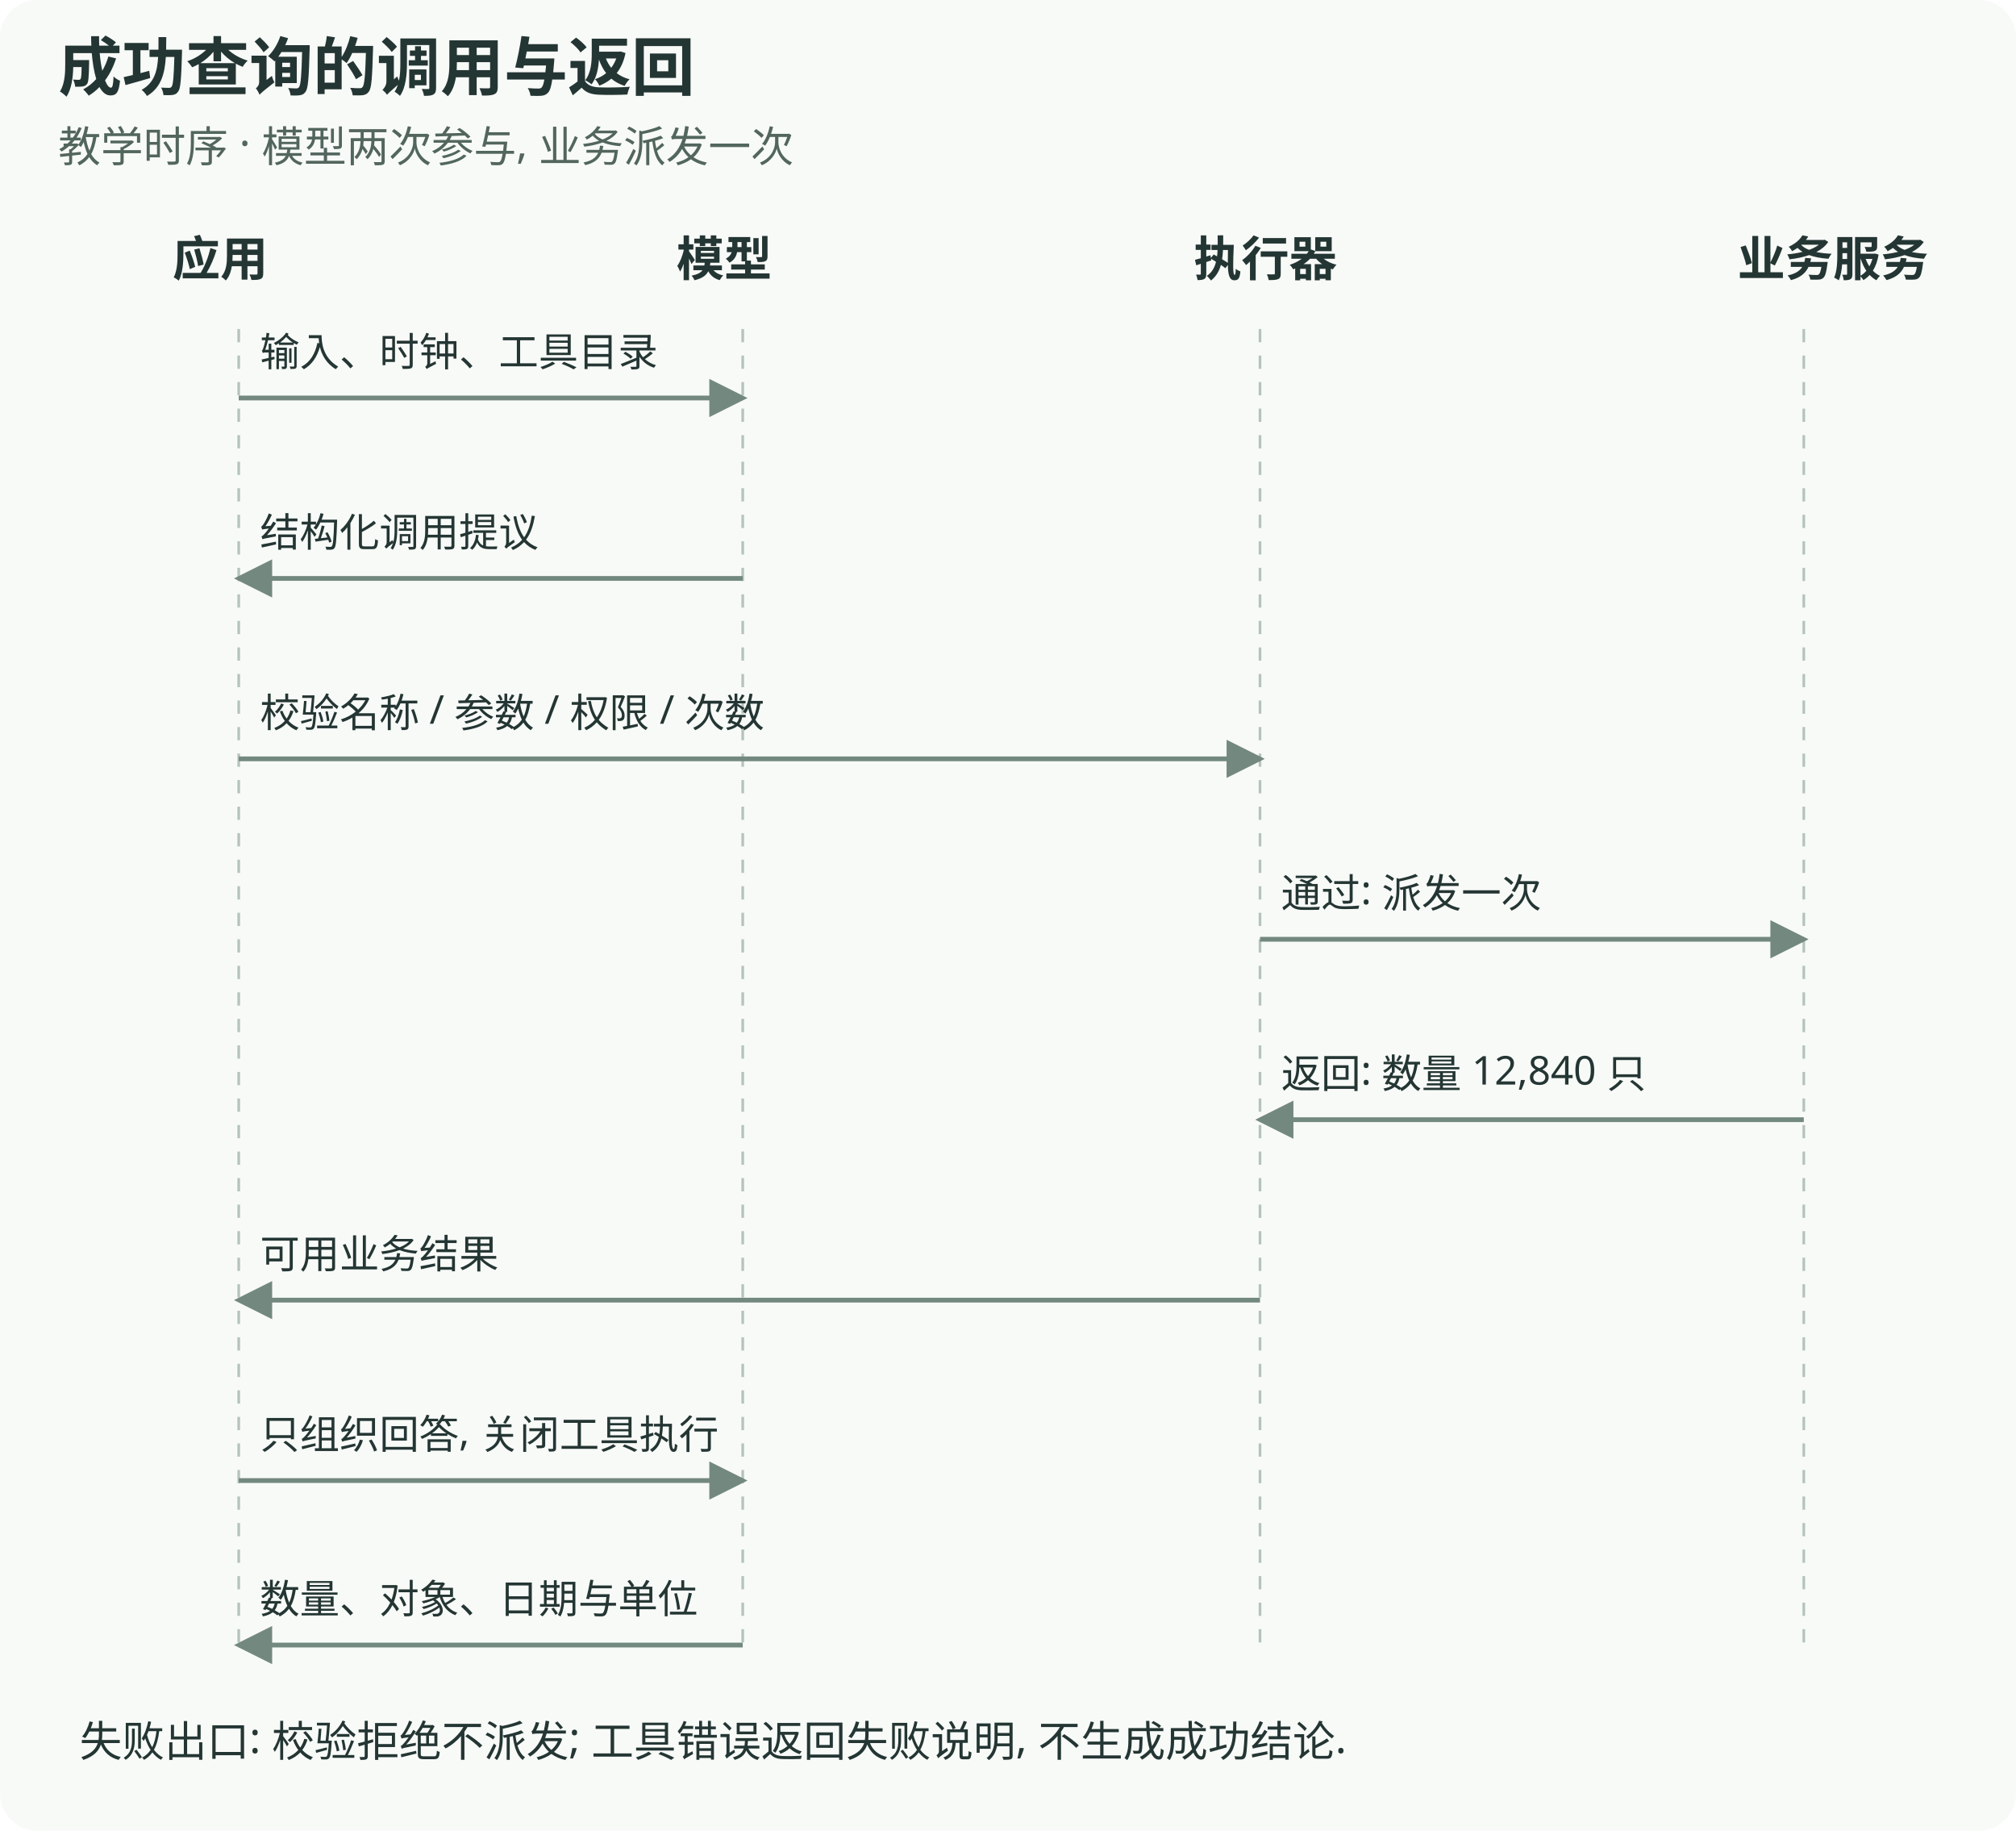
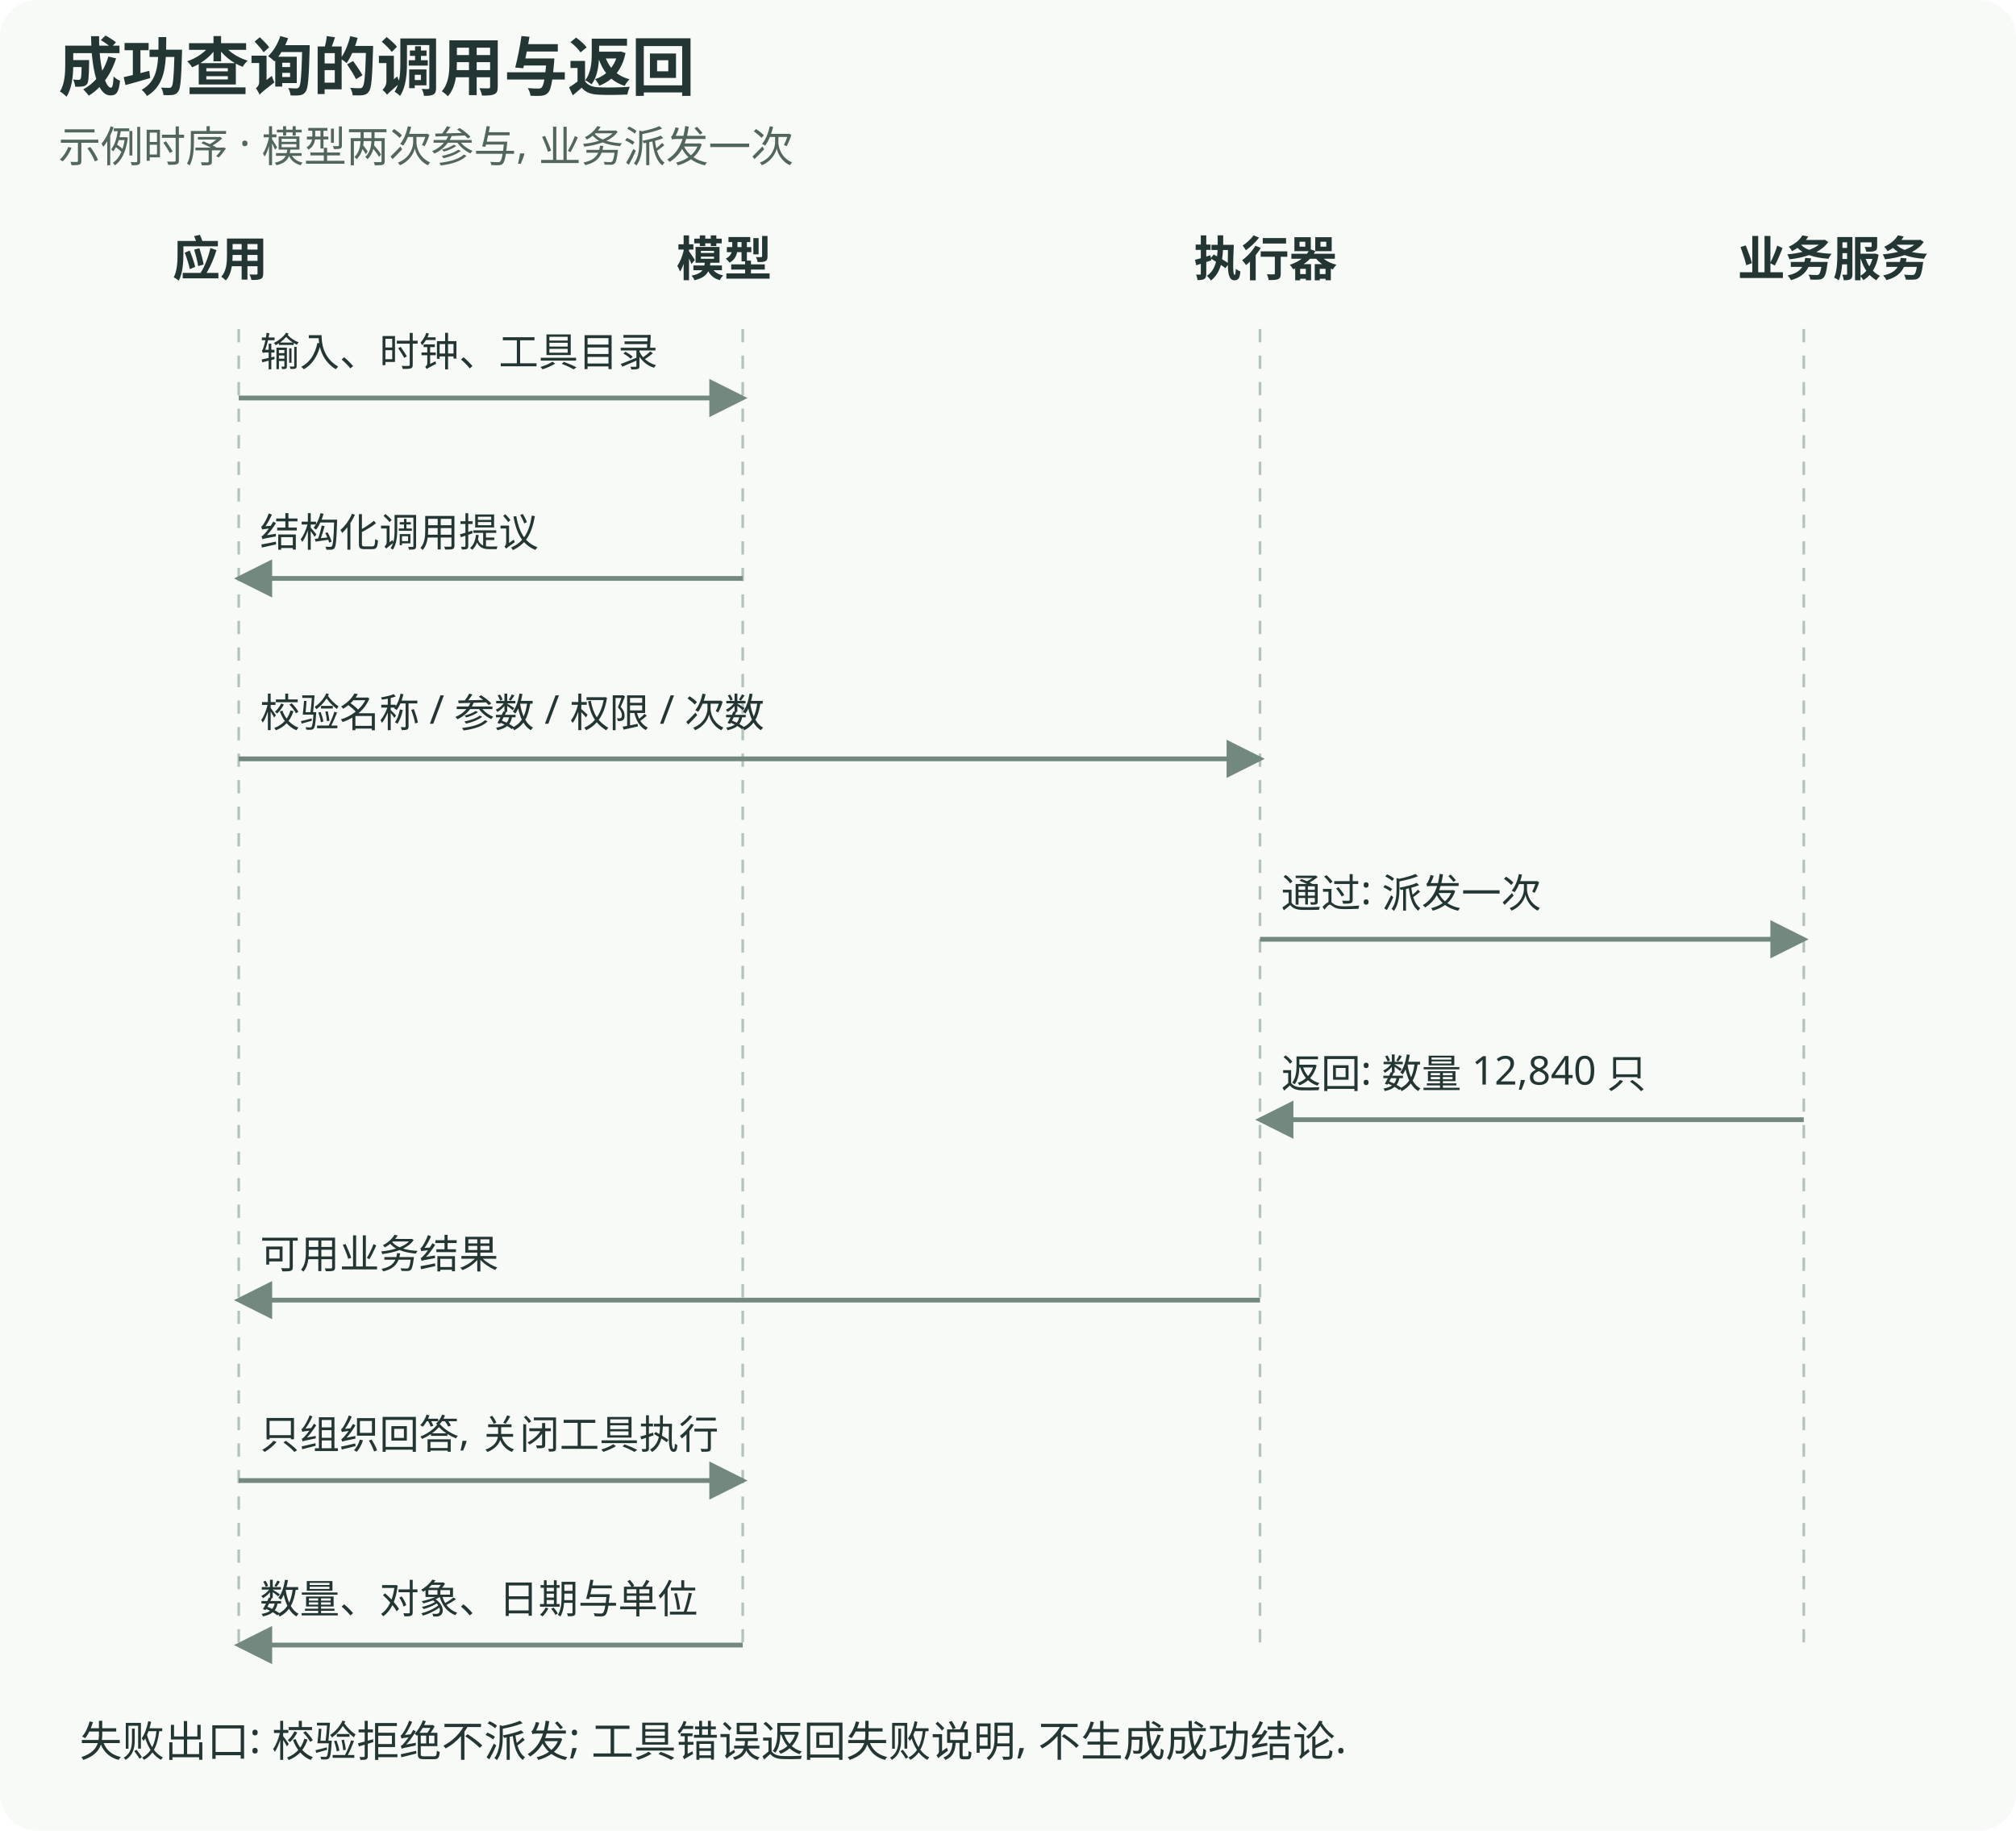
<svg xmlns="http://www.w3.org/2000/svg" width="760" height="690" viewBox="0 0 760 690" role="img" aria-label="成功查询的调用与返回">
  <defs>
    <marker id="arrow" markerWidth="8" markerHeight="8" refX="7" refY="4" orient="auto">
      <path d="M0 0 L8 4 L0 8" fill="#738980" />
    </marker>
  </defs>
  <rect width="760" height="690" rx="14" fill="#f8faf8" />
  <g font-family="PingFang SC,Microsoft YaHei,sans-serif" fill="#243633">
    <text x="22" y="34" font-size="24" fill="#243633" font-weight="600">成功查询的调用与返回</text>
-     <text x="22" y="61" font-size="16" fill="#52665d" font-weight="400">教学时序 · 模型两次参与, 业务派发一次</text>
+     <text x="22" y="61" font-size="16" fill="#52665d" font-weight="400">示例时序 · 模型两次参与, 业务派发一次</text>
    <text x="65" y="104" font-size="18" fill="#243633" font-weight="600">应用</text>
    <path d="M90 124 L90 624" stroke="#b4c4bd" stroke-dasharray="5 5" />
    <text x="255" y="104" font-size="18" fill="#243633" font-weight="600">模型</text>
    <path d="M280 124 L280 624" stroke="#b4c4bd" stroke-dasharray="5 5" />
    <text x="450" y="104" font-size="18" fill="#243633" font-weight="600">执行器</text>
    <path d="M475 124 L475 624" stroke="#b4c4bd" stroke-dasharray="5 5" />
    <text x="655" y="104" font-size="18" fill="#243633" font-weight="600">业务服务</text>
    <path d="M680 124 L680 624" stroke="#b4c4bd" stroke-dasharray="5 5" />
    <path d="M90 150 L280 150" fill="none" stroke="#738980" stroke-width="1.8" marker-end="url(#arrow)" />
    <text x="98" y="138" font-size="15" fill="#243633" font-weight="400">输入、时钟、工具目录</text>
    <path d="M280 218 L90 218" fill="none" stroke="#738980" stroke-width="1.8" marker-end="url(#arrow)" />
    <text x="98" y="206" font-size="15" fill="#243633" font-weight="400">结构化调用提议</text>
    <path d="M90 286 L475 286" fill="none" stroke="#738980" stroke-width="1.8" marker-end="url(#arrow)" />
    <text x="98" y="274" font-size="15" fill="#243633" font-weight="400">校验名称 / 参数 / 权限 / 次数</text>
    <path d="M475 354 L680 354" fill="none" stroke="#738980" stroke-width="1.8" marker-end="url(#arrow)" />
    <text x="483" y="342" font-size="15" fill="#243633" font-weight="400">通过: 派发一次</text>
    <path d="M680 422 L475 422" fill="none" stroke="#738980" stroke-width="1.8" marker-end="url(#arrow)" />
    <text x="483" y="410" font-size="15" fill="#243633" font-weight="400">返回: 数量 12,840 只</text>
    <path d="M475 490 L90 490" fill="none" stroke="#738980" stroke-width="1.8" marker-end="url(#arrow)" />
    <text x="98" y="478" font-size="15" fill="#243633" font-weight="400">可用业务结果</text>
    <path d="M90 558 L280 558" fill="none" stroke="#738980" stroke-width="1.8" marker-end="url(#arrow)" />
    <text x="98" y="546" font-size="15" fill="#243633" font-weight="400">只组织回答, 关闭工具执行</text>
    <path d="M280 620 L90 620" fill="none" stroke="#738980" stroke-width="1.8" marker-end="url(#arrow)" />
    <text x="98" y="608" font-size="15" fill="#243633" font-weight="400">数量、对象、日期与单位</text>
    <text x="30" y="662" font-size="16" fill="#243633" font-weight="400">失败出口: 校验拒绝不派发; 工具错误返回失败说明, 不生成成功结论.</text>
  </g>
</svg>
